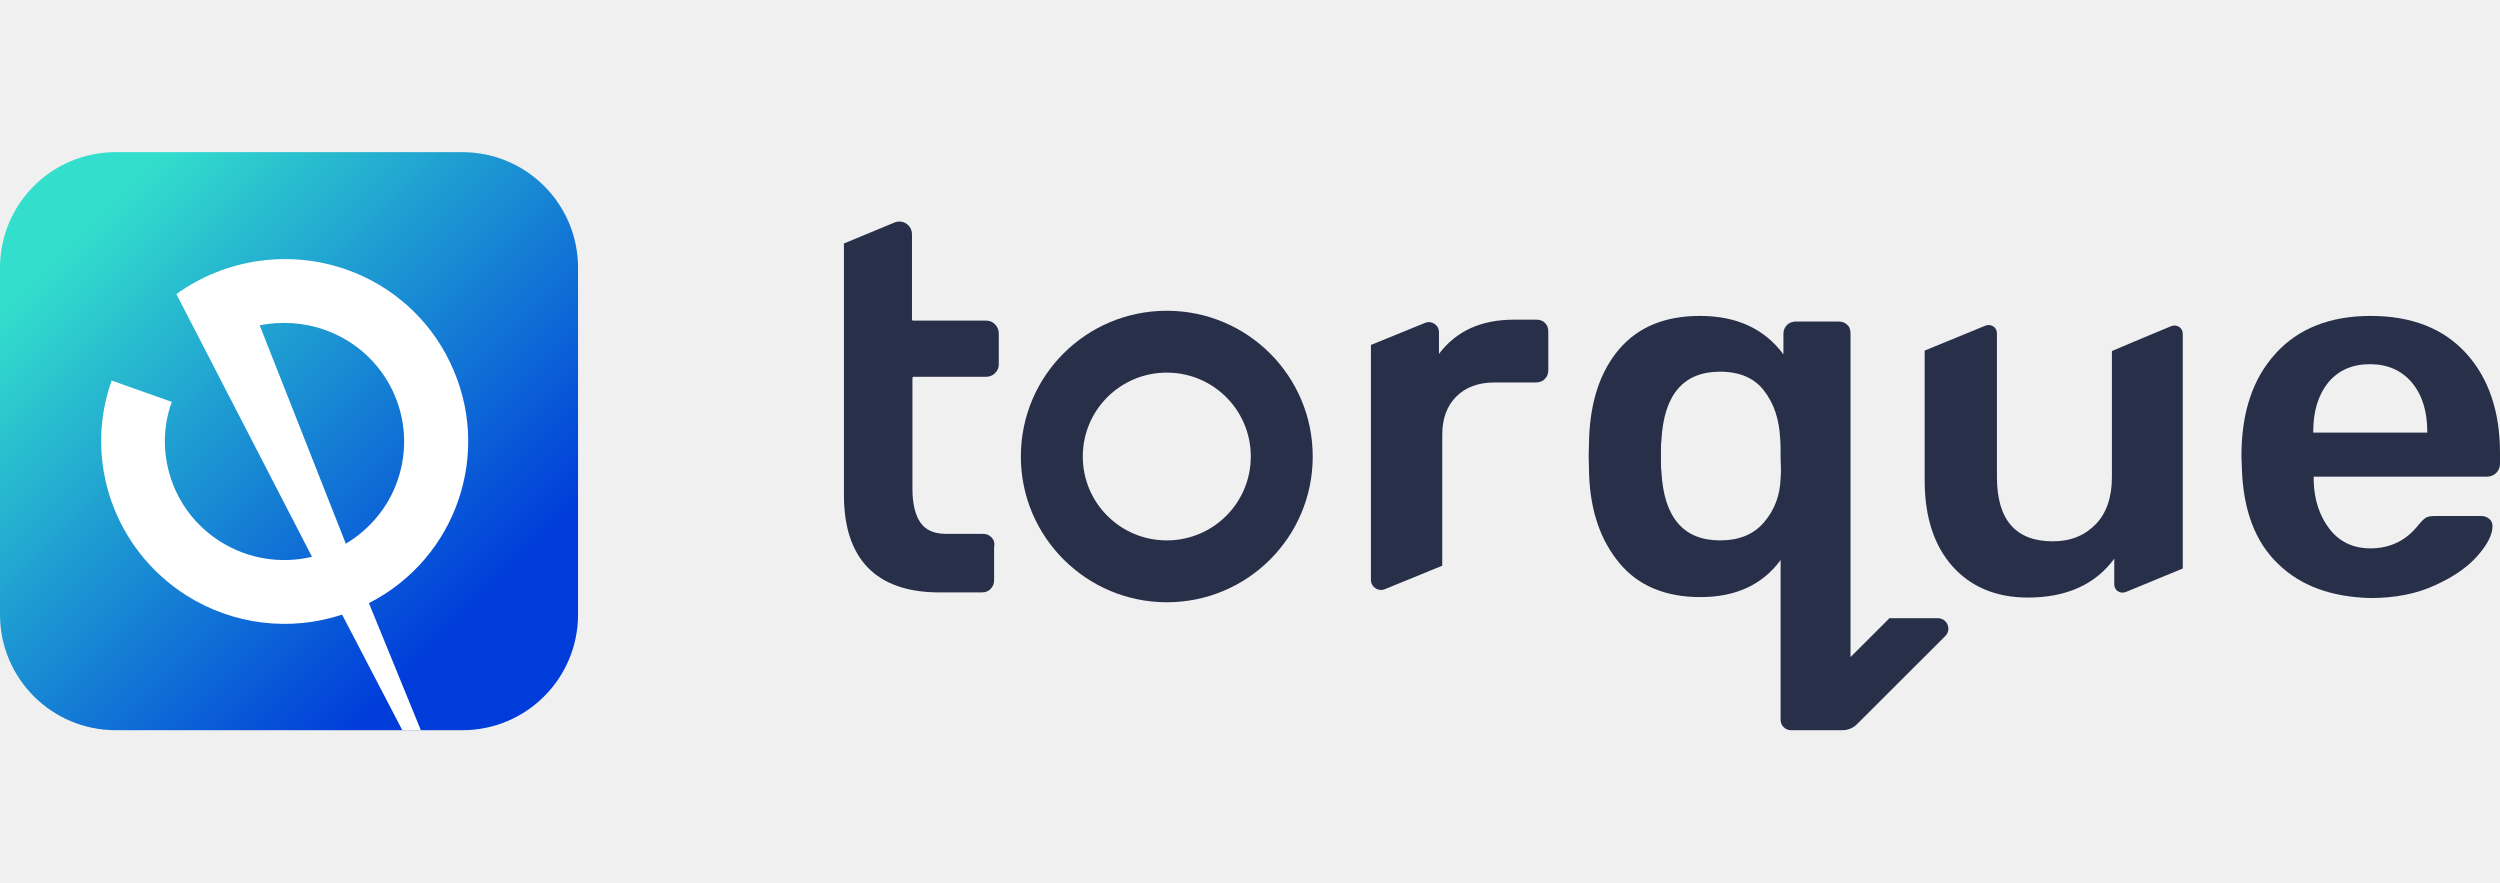
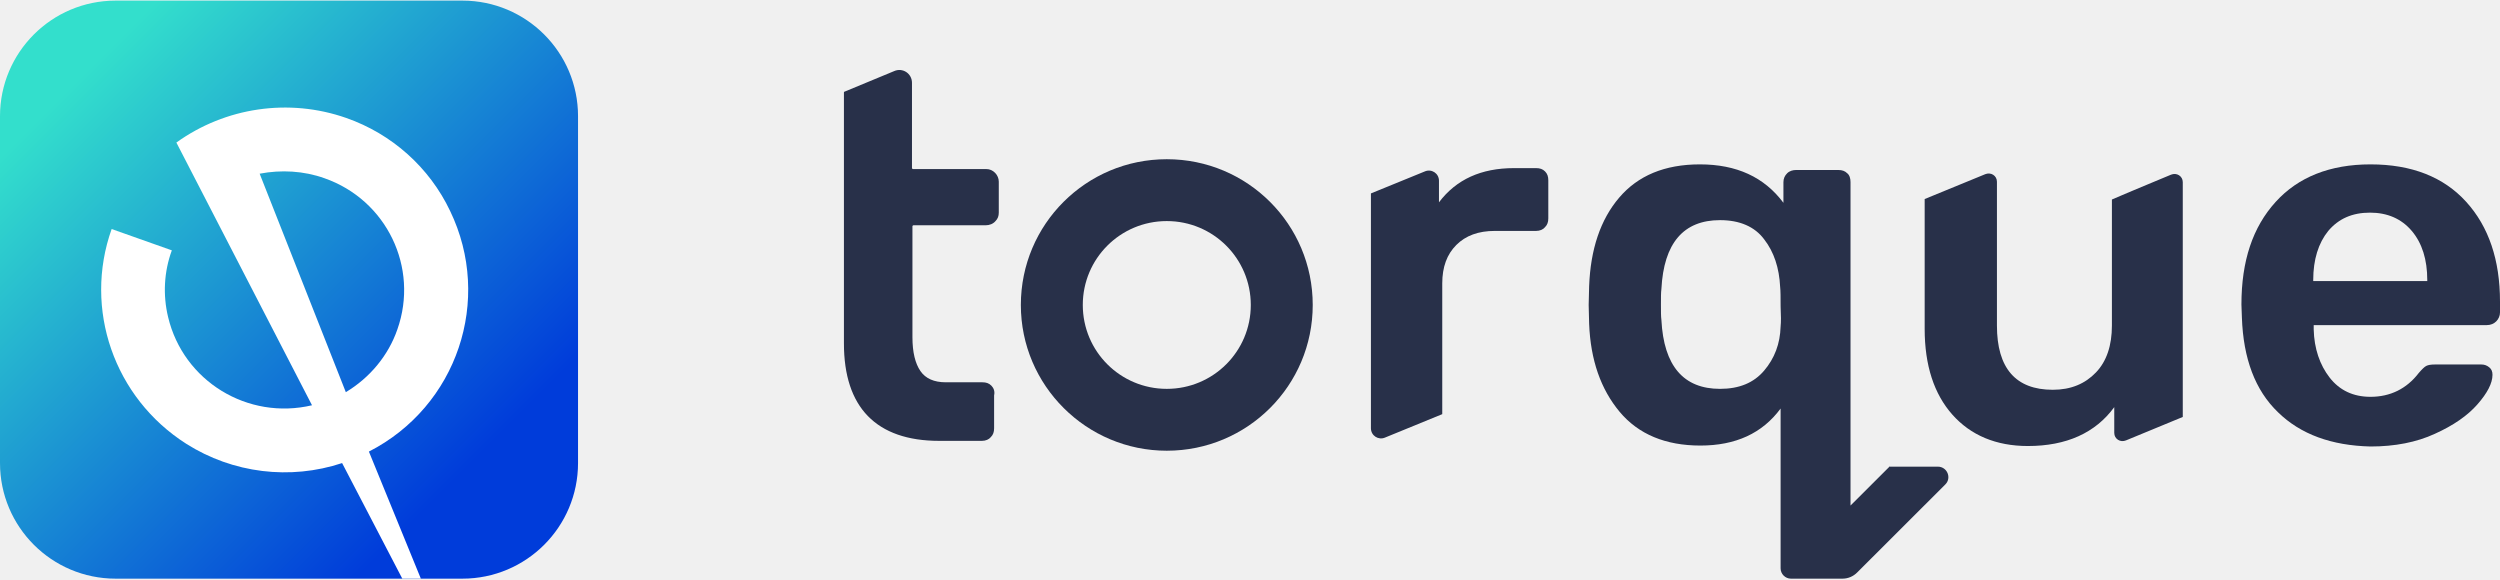
- <svg xmlns="http://www.w3.org/2000/svg" width="136" height="48" viewBox="0 0 173 40" fill="none">
+ <svg xmlns="http://www.w3.org/2000/svg" width="164" height="38" viewBox="0 0 173 40" fill="none">
  <path d="M0 8C0 3.582 3.582 0 8 0H32C36.418 0 40 3.582 40 8V32C40 36.418 36.418 40 32 40H8C3.582 40 0 36.418 0 32V8Z" fill="url(#paint0_linear)" />
  <path d="M31.149 14.558C29.722 11.552 27.126 9.226 23.959 8.12C19.994 6.73 15.6 7.382 12.205 9.821L21.591 28.002C17.141 29.052 12.69 26.329 11.634 21.904C11.263 20.373 11.349 18.756 11.891 17.281L7.726 15.806C5.757 21.337 7.897 27.492 12.89 30.668C16.113 32.711 20.079 33.193 23.674 32.002L27.839 40H29.123L25.528 31.207C31.634 28.087 34.116 20.713 31.149 14.558ZM27.497 22.755C26.869 24.57 25.585 26.102 23.931 27.095L17.968 11.977C19.451 11.693 21.021 11.778 22.447 12.289C26.755 13.792 29.009 18.472 27.497 22.755Z" fill="white" />
  <path d="M67.98 26.412C68.24 26.412 68.434 26.476 68.597 26.639C68.759 26.801 68.857 27.028 68.792 27.32V29.59C68.792 29.849 68.727 30.044 68.564 30.206C68.434 30.368 68.207 30.465 67.947 30.465H64.992C62.816 30.465 61.16 29.882 60.056 28.747C58.952 27.611 58.4 25.925 58.4 23.72V6.369C58.4 6.337 58.4 6.305 58.432 6.305L61.875 4.878C62.459 4.618 63.109 5.04 63.109 5.688V11.591C63.109 11.623 63.141 11.656 63.174 11.656H68.24C68.499 11.656 68.694 11.753 68.857 11.915C69.019 12.077 69.116 12.304 69.116 12.531V14.672C69.116 14.899 69.051 15.093 68.889 15.255C68.727 15.45 68.467 15.547 68.207 15.547H63.206C63.174 15.547 63.141 15.58 63.141 15.612V23.298C63.141 24.336 63.336 25.114 63.693 25.633C64.05 26.152 64.635 26.412 65.447 26.412H67.98Z" fill="#283049" />
  <path fill-rule="evenodd" clip-rule="evenodd" d="M80.742 31.147C75.189 31.147 70.643 26.639 70.643 21.061C70.643 15.483 75.156 10.975 80.742 10.975C86.328 10.975 90.841 15.483 90.841 21.061C90.841 26.639 86.328 31.147 80.742 31.147ZM80.742 15.256C77.527 15.256 74.929 17.85 74.929 21.061C74.929 24.271 77.527 26.866 80.742 26.866C83.957 26.866 86.555 24.271 86.555 21.061C86.555 17.85 83.957 15.256 80.742 15.256Z" fill="#283049" />
  <path fill-rule="evenodd" clip-rule="evenodd" d="M128.056 34.941L130.719 32.282V32.249H134.096C134.746 32.249 135.071 33.028 134.616 33.481L128.511 39.578C128.251 39.838 127.894 40 127.504 40H123.932C123.542 40 123.218 39.676 123.218 39.287V28.228C121.951 29.947 120.1 30.79 117.665 30.79C115.262 30.79 113.378 30.011 112.079 28.455C110.78 26.898 110.066 24.887 109.968 22.358L109.936 21.061L109.968 19.763C110.066 17.201 110.748 15.158 112.047 13.634C113.346 12.11 115.197 11.332 117.632 11.332C120.165 11.332 122.081 12.207 123.413 13.991V12.564C123.413 12.304 123.51 12.11 123.672 11.948C123.835 11.786 124.062 11.721 124.289 11.721H127.212C127.472 11.721 127.667 11.786 127.829 11.948C127.991 12.077 128.056 12.304 128.056 12.564V34.941ZM122.081 25.601C122.796 24.758 123.185 23.752 123.218 22.552C123.25 22.261 123.25 21.774 123.218 21.158C123.218 20.542 123.218 20.088 123.185 19.796C123.12 18.499 122.763 17.396 122.081 16.52C121.432 15.645 120.392 15.191 119.029 15.191C116.496 15.191 115.132 16.78 114.969 19.958C114.937 20.185 114.937 20.542 114.937 21.028C114.937 21.515 114.937 21.871 114.969 22.098C115.132 25.277 116.496 26.866 119.029 26.866C120.36 26.866 121.367 26.444 122.081 25.601Z" fill="#283049" />
  <path fill-rule="evenodd" clip-rule="evenodd" d="M155.139 21.936C155.237 24.758 156.049 26.963 157.64 28.487C159.199 30.011 161.342 30.79 164.037 30.855C165.726 30.855 167.22 30.563 168.486 29.979C169.785 29.395 170.759 28.714 171.441 27.936C172.123 27.158 172.48 26.477 172.48 25.893C172.48 25.666 172.415 25.504 172.253 25.374C172.091 25.244 171.928 25.179 171.701 25.179H168.519C168.226 25.179 168.031 25.212 167.902 25.277C167.772 25.341 167.609 25.504 167.382 25.763C166.538 26.866 165.401 27.417 164.037 27.417C162.836 27.417 161.894 26.963 161.212 26.087C160.53 25.212 160.14 24.077 160.108 22.747V22.455H172.091C172.351 22.455 172.578 22.358 172.74 22.196C172.903 22.034 173 21.806 173 21.579V20.834C173 17.947 172.221 15.645 170.662 13.926C169.103 12.207 166.895 11.332 164.037 11.332C161.244 11.332 159.036 12.207 157.478 13.926C155.886 15.677 155.107 18.012 155.107 21.028L155.139 21.936ZM167.967 19.342V19.407H160.075V19.342C160.075 17.915 160.433 16.78 161.115 15.937C161.829 15.093 162.771 14.672 164.005 14.672C165.206 14.672 166.18 15.093 166.895 15.937C167.609 16.78 167.967 17.915 167.967 19.342Z" fill="#283049" />
  <path d="M148.677 12.694L147.67 13.115L146.826 13.472L146.144 13.764V22.488C146.144 23.85 145.787 24.952 145.04 25.73C144.293 26.509 143.319 26.93 142.053 26.93C139.487 26.93 138.188 25.439 138.188 22.488V12.531C138.188 12.11 137.766 11.85 137.376 12.012L133.187 13.731V22.715C133.187 25.244 133.837 27.222 135.103 28.649C136.37 30.076 138.123 30.822 140.331 30.822C142.994 30.822 145.008 29.914 146.307 28.13V29.914C146.307 30.336 146.729 30.595 147.118 30.433L151.048 28.811V12.564C151.048 12.142 150.626 11.883 150.236 12.045L148.677 12.694Z" fill="#283049" />
  <path d="M106.299 11.591C106.559 11.591 106.753 11.656 106.916 11.818C107.078 11.98 107.143 12.175 107.143 12.434V15.061C107.143 15.32 107.078 15.515 106.916 15.677C106.786 15.839 106.559 15.937 106.299 15.937H103.441C102.305 15.937 101.428 16.261 100.778 16.909C100.129 17.558 99.804 18.434 99.804 19.569V28.617L95.842 30.238C95.388 30.433 94.868 30.109 94.868 29.59V13.342L98.603 11.818C99.057 11.623 99.577 11.948 99.577 12.466V13.958C100.778 12.369 102.499 11.591 104.773 11.591H106.299Z" fill="#283049" />
  <defs>
    <linearGradient id="paint0_linear" x1="37.4" y1="37.4" x2="5.4" y2="5.4" gradientUnits="userSpaceOnUse">
      <stop offset="0.159" stop-color="#003CDA" />
      <stop offset="1" stop-color="#33DFCC" />
    </linearGradient>
  </defs>
</svg>
